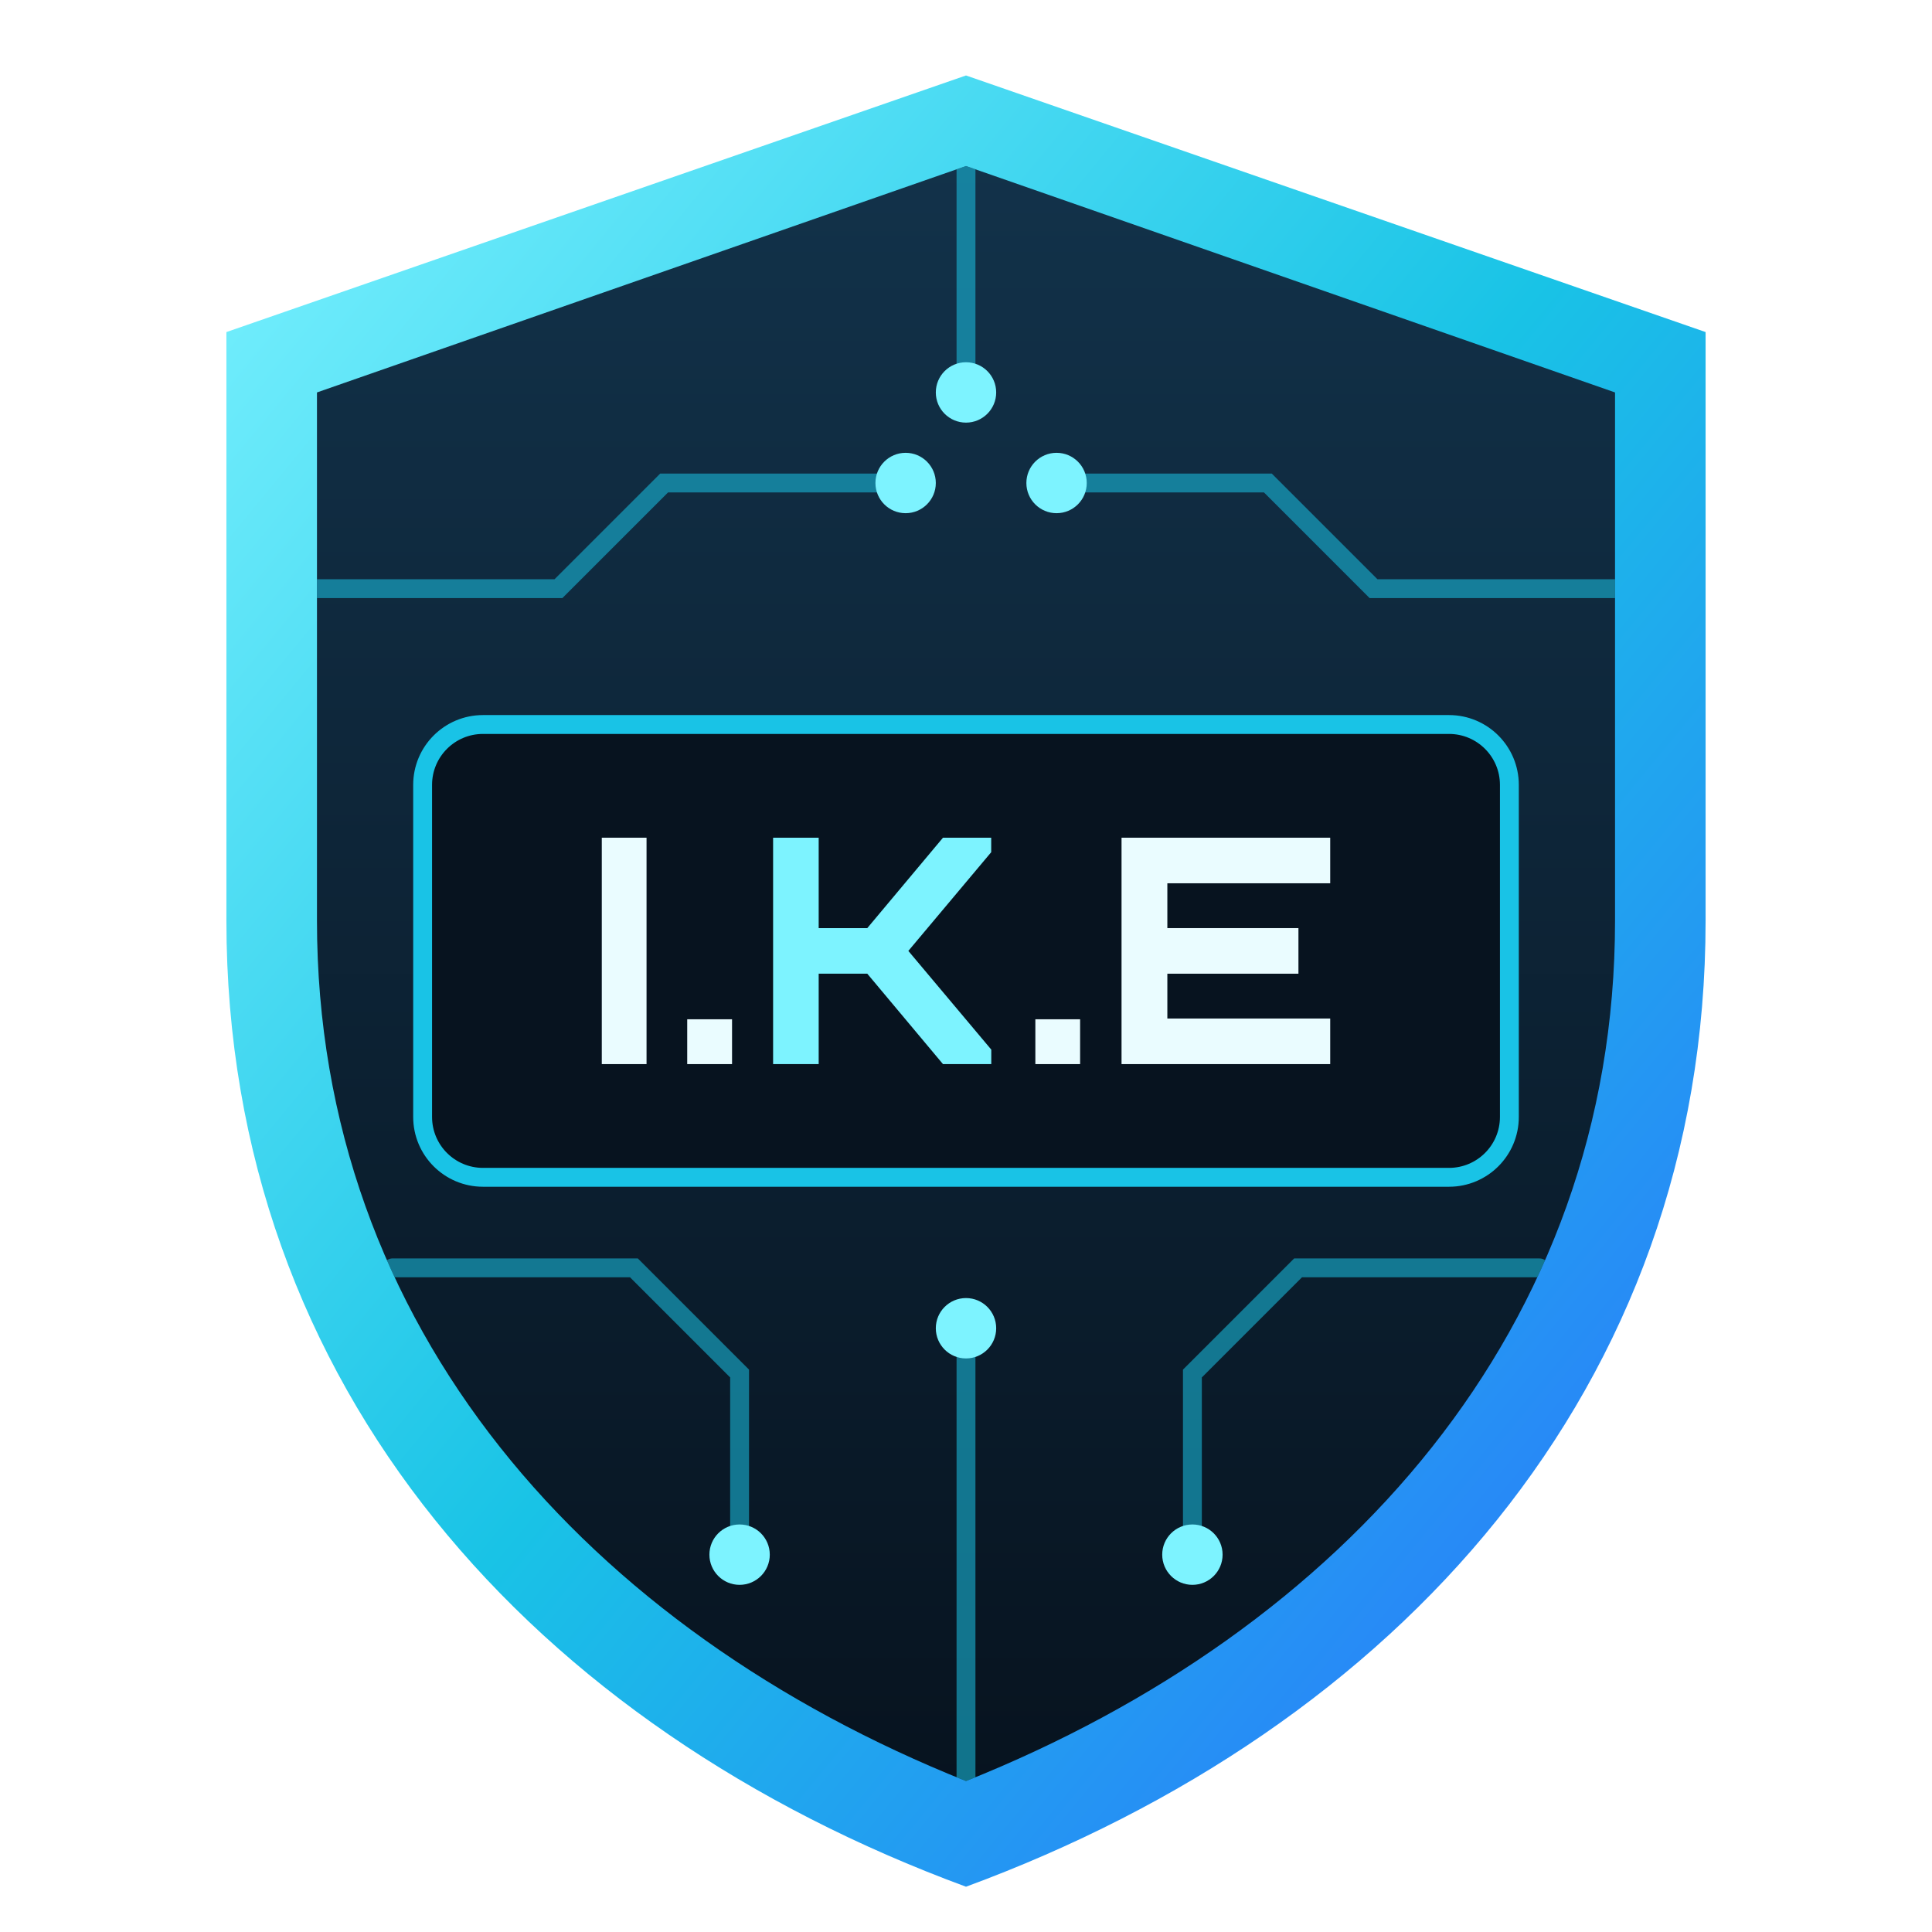
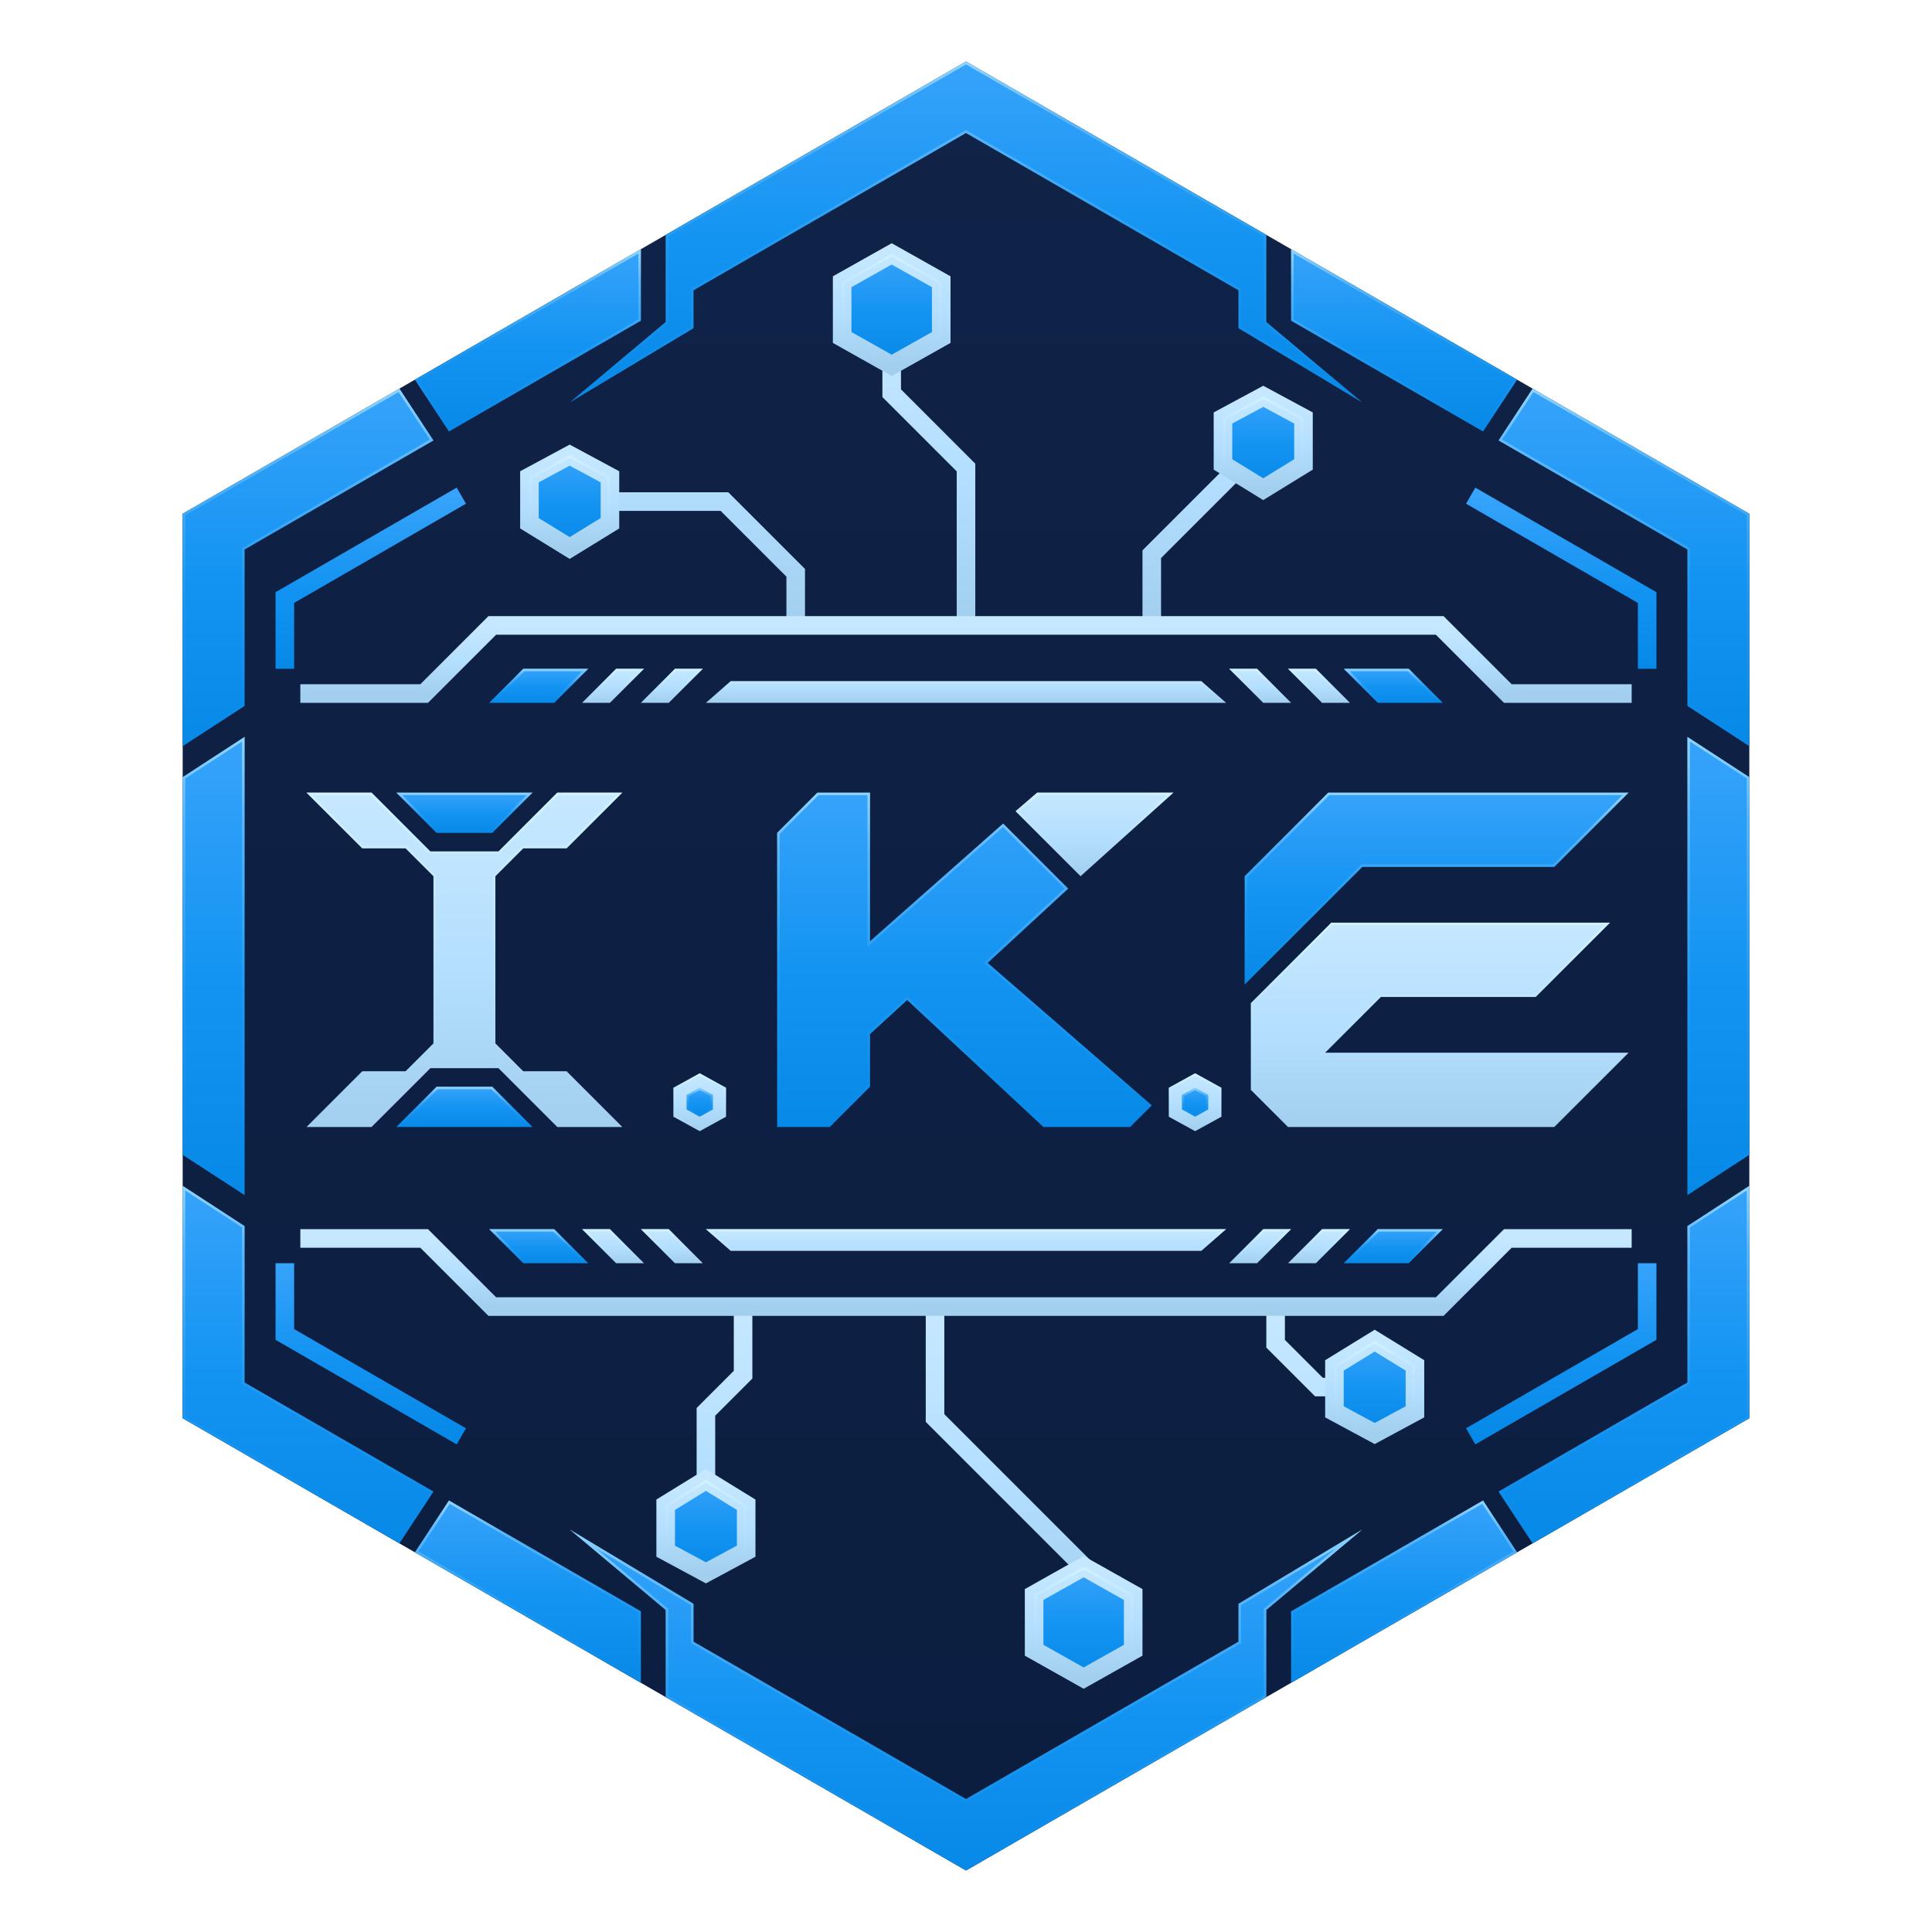
- <svg xmlns="http://www.w3.org/2000/svg" viewBox="0 0 256 256" width="256" height="256">
+ <svg xmlns="http://www.w3.org/2000/svg" width="1024" height="1024" viewBox="0 0 624 624">
  <defs>
-     <linearGradient id="body" x1="0" y1="0" x2="0" y2="1">
-       <stop offset="0" stop-color="#12324a" />
-       <stop offset="1" stop-color="#07131f" />
-     </linearGradient>
-     <linearGradient id="edge" x1="0" y1="0" x2="1" y2="1">
-       <stop offset="0" stop-color="#7df3ff" />
-       <stop offset="0.5" stop-color="#19c3e6" />
-       <stop offset="1" stop-color="#2f6bff" />
-     </linearGradient>
-     <clipPath id="clip">
-       <path d="M128 22 L214 52 V122 C214 176 178 216 128 236 C78 216 42 176 42 122 V52 Z" />
-     </clipPath>
+     <linearGradient id="cyan" x1="0" y1="0" x2="0" y2="1">
+       <stop offset="0" stop-color="#C6E8FF" />
+       <stop offset=".52" stop-color="#B4DFFF" />
+       <stop offset="1" stop-color="#A3CFEF" />
+     </linearGradient>
+     <linearGradient id="cyan-rev" x1="0" y1="1" x2="0" y2="0">
+       <stop offset="0" stop-color="#C6E8FF" />
+       <stop offset=".52" stop-color="#B4DFFF" />
+       <stop offset="1" stop-color="#A3CFEF" />
+     </linearGradient>
+     <linearGradient id="blue" x1="0" y1="0" x2="0" y2="1">
+       <stop offset="0" stop-color="#37A3FA" />
+       <stop offset=".52" stop-color="#1494F2" />
+       <stop offset="1" stop-color="#0789E8" />
+     </linearGradient>
+     <linearGradient id="blue-rev" x1="0" y1="1" x2="0" y2="0">
+       <stop offset="0" stop-color="#37A3FA" />
+       <stop offset=".52" stop-color="#1494F2" />
+       <stop offset="1" stop-color="#0789E8" />
+     </linearGradient>
+     <linearGradient id="navy" x1="0" y1="0" x2="0" y2="1">
+       <stop offset="0" stop-color="#102348" />
+       <stop offset=".52" stop-color="#0D2043" />
+       <stop offset="1" stop-color="#0C1E40" />
+     </linearGradient>
+     <linearGradient id="navy-rev" x1="0" y1="1" x2="0" y2="0">
+       <stop offset="0" stop-color="#102348" />
+       <stop offset=".52" stop-color="#0D2043" />
+       <stop offset="1" stop-color="#0C1E40" />
+     </linearGradient>
+     <linearGradient id="edge-light" x1="0" y1="0" x2="0" y2="1">
+       <stop offset="0" stop-color="#D8FCFF" stop-opacity=".55" />
+       <stop offset=".18" stop-color="#D8FCFF" stop-opacity=".27" />
+       <stop offset=".55" stop-color="#D8FCFF" stop-opacity=".06" />
+       <stop offset="1" stop-color="#D8FCFF" stop-opacity="0" />
+     </linearGradient>
+     <linearGradient id="edge-light-rev" x1="0" y1="1" x2="0" y2="0">
+       <stop offset="0" stop-color="#D8FCFF" stop-opacity=".55" />
+       <stop offset=".18" stop-color="#D8FCFF" stop-opacity=".27" />
+       <stop offset=".55" stop-color="#D8FCFF" stop-opacity=".06" />
+       <stop offset="1" stop-color="#D8FCFF" stop-opacity="0" />
+     </linearGradient>
+     <clipPath id="inset-1">
+       <path d="M312 19.861 L409 75.864 L409 104 L440 130 L400 106 L400 93.762 L312 42.955 L224 93.762 L224 106 L184 130 L215 104 L215 75.864 Z" />
+     </clipPath>
+     <clipPath id="inset-2">
+       <path d="M207 80.483 L207 103.577 L145 139.372 L134 122.629 Z" />
+     </clipPath>
+     <clipPath id="inset-3">
+       <path d="M417 80.483 L417 103.577 L479 139.372 L490 122.629 Z" />
+     </clipPath>
+     <clipPath id="inset-4">
+       <path d="M129 125.516 L140 142.259 L79 177.477 L79 228 L59 241 L59 165.93 Z" />
+     </clipPath>
+     <clipPath id="inset-5">
+       <path d="M495 125.516 L484 142.259 L545 177.477 L545 228 L565 241 L565 165.93 Z" />
+     </clipPath>
+     <clipPath id="inset-6">
+       <path d="M312 19.861 L409 75.864 L409 104 L440 130 L400 106 L400 93.762 L312 42.955 L224 93.762 L224 106 L184 130 L215 104 L215 75.864 Z" />
+     </clipPath>
+     <clipPath id="inset-7">
+       <path d="M207 80.483 L207 103.577 L145 139.372 L134 122.629 Z" />
+     </clipPath>
+     <clipPath id="inset-8">
+       <path d="M417 80.483 L417 103.577 L479 139.372 L490 122.629 Z" />
+     </clipPath>
+     <clipPath id="inset-9">
+       <path d="M129 125.516 L140 142.259 L79 177.477 L79 228 L59 241 L59 165.93 Z" />
+     </clipPath>
+     <clipPath id="inset-10">
+       <path d="M495 125.516 L484 142.259 L545 177.477 L545 228 L565 241 L565 165.93 Z" />
+     </clipPath>
+     <clipPath id="inset-11">
+       <path d="M59 251 L79 238 L79 386 L59 373 Z" />
+     </clipPath>
+     <clipPath id="inset-12">
+       <path d="M565 251 L545 238 L545 386 L565 373 Z" />
+     </clipPath>
+     <clipPath id="inset-13">
+       <path d="M288 82 304 91V109L288 118 272 109V91Z" />
+     </clipPath>
+     <clipPath id="inset-14">
+       <path d="M184 147 197 154V169L184 177 171 169V154Z" />
+     </clipPath>
+     <clipPath id="inset-15">
+       <path d="M408 128 421 135V150L408 158 395 150V135Z" />
+     </clipPath>
+     <clipPath id="inset-16">
+       <path d="M158 227 169 216H190L179 227Z M445 227 434 216H455L466 227Z" />
+     </clipPath>
+     <clipPath id="inset-17">
+       <path d="M188 227 199 216H208L197 227Z M207 227 218 216H227L216 227Z M228 227 236 220H388L396 227Z M408 227 397 216H406L417 227Z M427 227 416 216H425L436 227Z" />
+     </clipPath>
+     <clipPath id="inset-18">
+       <path d="M350 82 366 91V109L350 118 334 109V91Z" />
+     </clipPath>
+     <clipPath id="inset-19">
+       <path d="M228 116 241 123V138L228 146 215 138V123Z" />
+     </clipPath>
+     <clipPath id="inset-20">
+       <path d="M444 161 457 168V183L444 191 431 183V168Z" />
+     </clipPath>
+     <clipPath id="inset-21">
+       <path d="M158 227 169 216H190L179 227Z M445 227 434 216H455L466 227Z" />
+     </clipPath>
+     <clipPath id="inset-22">
+       <path d="M188 227 199 216H208L197 227Z M207 227 218 216H227L216 227Z M228 227 236 220H388L396 227Z M408 227 397 216H406L417 227Z M427 227 416 216H425L436 227Z" />
+     </clipPath>
+     <clipPath id="clip-i-stem-wings">
+       <path d="M103 252 H124 L143 271 H165 L184 252 H205 L187 270 H173 L164 279 V333 L173 342 H187 L205 360 H184 L165 341 H143 L124 360 H103 L121 342 H135 L144 333 V279 L135 270 H121 Z" />
+     </clipPath>
+     <clipPath id="clip-i-trapezoid-top">
+       <path d="M132 252 H176 L163 265 H145 Z" />
+     </clipPath>
+     <clipPath id="clip-i-trapezoid-bottom">
+       <path d="M145 347 H163 L176 360 H132 Z" />
+     </clipPath>
+     <clipPath id="clip-k-main">
+       <path d="M248 265 261 252H278V300L321 262 342 283 316 307 369 353 362 360H334L290 319 278 330V347L265 360H248Z" />
+     </clipPath>
+     <clipPath id="clip-k-tip">
+       <path d="M325 258 332 252H376L346 279Z" />
+     </clipPath>
+     <clipPath id="clip-e-top">
+       <path d="M429 252 H526 L502 276 H440 L402 314 V279 Z" />
+     </clipPath>
+     <clipPath id="clip-e-main">
+       <path d="M430 294 H520 L496 318 H446 L428 336 H526 L502 360 H416 L404 348 V320 Z" />
+     </clipPath>
+     <clipPath id="clip-dot-left">
+       <path d="M226 342.65 L234.5 347.325 L234.5 356.675 L226 361.35 L217.5 356.675 L217.5 347.325 Z" />
+     </clipPath>
+     <clipPath id="clip-dot-inset-left">
+       <path d="M226 347.325 L230.25 349.663 L230.25 354.337 L226 356.675 L221.75 354.337 L221.75 349.663 Z" />
+     </clipPath>
+     <clipPath id="clip-dot-right">
+       <path d="M388 342.65 L396.5 347.325 L396.5 356.675 L388 361.35 L379.5 356.675 L379.5 347.325 Z" />
+     </clipPath>
+     <clipPath id="clip-dot-inset-right">
+       <path d="M388 347.325 L392.25 349.663 L392.25 354.337 L388 356.675 L383.75 354.337 L383.75 349.663 Z" />
+     </clipPath>
+     <clipPath id="regular-hex-perimeter">
+       <path d="M312 19.861 L565 165.93 L565 458.07 L312 604.139 L59 458.07 L59 165.93 Z" />
+     </clipPath>
+     <linearGradient id="titanium-letters" x1="0" y1="0" x2="0" y2="1">
+       <stop offset="0" stop-color="#E2EAF1" />
+       <stop offset=".52" stop-color="#D1DCE5" />
+       <stop offset="1" stop-color="#C3CED8" />
+     </linearGradient>
  </defs>
-   <path d="M128 10 L226 44 V122 C226 184 185 229 128 250 C71 229 30 184 30 122 V44 Z" fill="url(#edge)" />
-   <path d="M128 22 L214 52 V122 C214 176 178 216 128 236 C78 216 42 176 42 122 V52 Z" fill="url(#body)" />
-   <g clip-path="url(#clip)" fill="none" stroke="#19c3e6" stroke-width="2.5" stroke-linecap="round" opacity="0.55">
-     <path d="M42 78 H74 L88 64 H120" />
-     <path d="M214 78 H182 L168 64 H140" />
-     <path d="M52 168 H84 L98 182 V206" />
-     <path d="M204 168 H172 L158 182 V206" />
-     <path d="M128 176 V236" />
-     <path d="M128 22 V52" />
-   </g>
-   <g fill="#7df3ff">
-     <circle cx="120" cy="64" r="4" />
-     <circle cx="140" cy="64" r="4" />
-     <circle cx="98" cy="206" r="4" />
-     <circle cx="158" cy="206" r="4" />
-     <circle cx="128" cy="176" r="4" />
-     <circle cx="128" cy="52" r="4" />
-   </g>
-   <rect x="56" y="96" width="144" height="60" rx="8" fill="#07131f" stroke="#19c3e6" stroke-width="2.5" />
-   <path id="lettering" fill="#eafcff" d="M79.74 141 L79.74 111 L85.67 111 L85.67 141 Z M91.06 141 L91.06 141 L91.06 135.06 L97 135.06 L97 141 Z M137.19 141 L137.19 141 L137.19 135.06 L143.12 135.06 L143.12 141 Z M148.61 141 L148.61 111 L176.26 111 L176.26 117.04 L154.68 117.04 L154.68 122.98 L172.05 122.98 L172.05 129.02 L154.68 129.02 L154.68 134.96 L176.26 134.96 L176.26 141 Z" />
-   <path id="lettering-k" fill="#7df3ff" d="M102.44 141 L102.44 111 L108.48 111 L108.48 122.98 L114.92 122.98 L124.95 111 L131.34 111 L131.34 112.92 L120.36 126 L131.35 139.08 L131.35 141 L124.95 141 L114.92 129.02 L108.48 129.02 L108.48 141 Z" />
+   <path fill="url(#navy)" d="M312 19.861 L565 165.93 L565 458.07 L312 604.139 L59 458.07 L59 165.93 Z" />
+   <g clip-path="url(#regular-hex-perimeter)">
+     <path fill="url(#blue)" d="M312 19.861 L409 75.864 L409 104 L440 130 L400 106 L400 93.762 L312 42.955 L224 93.762 L224 106 L184 130 L215 104 L215 75.864 Z" />
+     <path d="M312 19.861 L409 75.864 L409 104 L440 130 L400 106 L400 93.762 L312 42.955 L224 93.762 L224 106 L184 130 L215 104 L215 75.864 Z" fill="none" stroke="url(#edge-light)" stroke-width="1.65" stroke-linejoin="miter" clip-path="url(#inset-1)" />
+     <g fill="#078DF2">
+       <path d="M207 80.483 L207 103.577 L145 139.372 L134 122.629 Z" fill="url(#blue)" />
+       <path d="M207 80.483 L207 103.577 L145 139.372 L134 122.629 Z" fill="none" stroke="url(#edge-light)" stroke-width="1.65" stroke-linejoin="miter" clip-path="url(#inset-2)" />
+       <path d="M417 80.483 L417 103.577 L479 139.372 L490 122.629 Z" fill="url(#blue)" />
+       <path d="M417 80.483 L417 103.577 L479 139.372 L490 122.629 Z" fill="none" stroke="url(#edge-light)" stroke-width="1.65" stroke-linejoin="miter" clip-path="url(#inset-3)" />
+     </g>
+     <g fill="#078DF2">
+       <path d="M129 125.516 L140 142.259 L79 177.477 L79 228 L59 241 L59 165.93 Z" fill="url(#blue)" />
+       <path d="M129 125.516 L140 142.259 L79 177.477 L79 228 L59 241 L59 165.93 Z" fill="none" stroke="url(#edge-light)" stroke-width="1.65" stroke-linejoin="miter" clip-path="url(#inset-4)" />
+       <path d="M495 125.516 L484 142.259 L545 177.477 L545 228 L565 241 L565 165.93 Z" fill="url(#blue)" />
+       <path d="M495 125.516 L484 142.259 L545 177.477 L545 228 L565 241 L565 165.93 Z" fill="none" stroke="url(#edge-light)" stroke-width="1.65" stroke-linejoin="miter" clip-path="url(#inset-5)" />
+     </g>
+   </g>
+   <g transform="translate(0 624) scale(1 -1)" clip-path="url(#regular-hex-perimeter)">
+     <path fill="url(#blue-rev)" d="M312 19.861 L409 75.864 L409 104 L440 130 L400 106 L400 93.762 L312 42.955 L224 93.762 L224 106 L184 130 L215 104 L215 75.864 Z" />
+     <path d="M312 19.861 L409 75.864 L409 104 L440 130 L400 106 L400 93.762 L312 42.955 L224 93.762 L224 106 L184 130 L215 104 L215 75.864 Z" fill="none" stroke="url(#edge-light-rev)" stroke-width="1.65" stroke-linejoin="miter" clip-path="url(#inset-6)" />
+     <g fill="#078DF2">
+       <path d="M207 80.483 L207 103.577 L145 139.372 L134 122.629 Z" fill="url(#blue-rev)" />
+       <path d="M207 80.483 L207 103.577 L145 139.372 L134 122.629 Z" fill="none" stroke="url(#edge-light-rev)" stroke-width="1.65" stroke-linejoin="miter" clip-path="url(#inset-7)" />
+       <path d="M417 80.483 L417 103.577 L479 139.372 L490 122.629 Z" fill="url(#blue-rev)" />
+       <path d="M417 80.483 L417 103.577 L479 139.372 L490 122.629 Z" fill="none" stroke="url(#edge-light-rev)" stroke-width="1.65" stroke-linejoin="miter" clip-path="url(#inset-8)" />
+     </g>
+     <g fill="#078DF2">
+       <path d="M129 125.516 L140 142.259 L79 177.477 L79 228 L59 241 L59 165.93 Z" fill="url(#blue-rev)" />
+       <path d="M129 125.516 L140 142.259 L79 177.477 L79 228 L59 241 L59 165.93 Z" fill="none" stroke="url(#edge-light-rev)" stroke-width="1.65" stroke-linejoin="miter" clip-path="url(#inset-9)" />
+       <path d="M495 125.516 L484 142.259 L545 177.477 L545 228 L565 241 L565 165.93 Z" fill="url(#blue-rev)" />
+       <path d="M495 125.516 L484 142.259 L545 177.477 L545 228 L565 241 L565 165.93 Z" fill="none" stroke="url(#edge-light-rev)" stroke-width="1.65" stroke-linejoin="miter" clip-path="url(#inset-10)" />
+     </g>
+   </g>
+   <g fill="#078DF2" clip-path="url(#regular-hex-perimeter)">
+     <path d="M59 251 L79 238 L79 386 L59 373 Z" fill="url(#blue)" />
+     <path d="M59 251 L79 238 L79 386 L59 373 Z" fill="none" stroke="url(#edge-light)" stroke-width="1.65" stroke-linejoin="miter" clip-path="url(#inset-11)" />
+     <path d="M565 251 L545 238 L545 386 L565 373 Z" fill="url(#blue)" />
+     <path d="M565 251 L545 238 L545 386 L565 373 Z" fill="none" stroke="url(#edge-light)" stroke-width="1.65" stroke-linejoin="miter" clip-path="url(#inset-12)" />
+   </g>
+   <g fill="none" stroke="#B4DFFF" stroke-width="6" stroke-linejoin="miter">
+     <path d="M92 216V193L149 160.091 M532 216V193L475 160.091" stroke="url(#blue)" />
+     <path d="M312 201V151L288 127V100 M257 201V185L234 162H184 M372 201V179L408 143" stroke="url(#cyan)" />
+     <path d="M97 224H137L159 202H465L487 224H527" stroke="url(#cyan)" />
+     <g fill="#078DF2">
+       <path d="M288 82 304 91V109L288 118 272 109V91Z" fill="url(#blue)" stroke="url(#cyan)" />
+       <path d="M288 82 304 91V109L288 118 272 109V91Z" fill="none" stroke="url(#edge-light)" stroke-width="1.65" stroke-linejoin="miter" clip-path="url(#inset-13)" />
+       <path d="M184 147 197 154V169L184 177 171 169V154Z" fill="url(#blue)" stroke="url(#cyan)" />
+       <path d="M184 147 197 154V169L184 177 171 169V154Z" fill="none" stroke="url(#edge-light)" stroke-width="1.65" stroke-linejoin="miter" clip-path="url(#inset-14)" />
+       <path d="M408 128 421 135V150L408 158 395 150V135Z" fill="url(#blue)" stroke="url(#cyan)" />
+       <path d="M408 128 421 135V150L408 158 395 150V135Z" fill="none" stroke="url(#edge-light)" stroke-width="1.65" stroke-linejoin="miter" clip-path="url(#inset-15)" />
+     </g>
+     <g stroke="none">
+       <path fill="url(#blue)" d="M158 227 169 216H190L179 227Z M445 227 434 216H455L466 227Z" />
+       <path d="M158 227 169 216H190L179 227Z M445 227 434 216H455L466 227Z" fill="none" stroke="url(#edge-light)" stroke-width="1.65" stroke-linejoin="miter" clip-path="url(#inset-16)" />
+       <path fill="url(#cyan)" d="M188 227 199 216H208L197 227Z M207 227 218 216H227L216 227Z M228 227 236 220H388L396 227Z M408 227 397 216H406L417 227Z M427 227 416 216H425L436 227Z" />
+       <path d="M188 227 199 216H208L197 227Z M207 227 218 216H227L216 227Z M228 227 236 220H388L396 227Z M408 227 397 216H406L417 227Z M427 227 416 216H425L436 227Z" fill="none" stroke="url(#edge-light)" stroke-width="1.65" stroke-linejoin="miter" clip-path="url(#inset-17)" />
+     </g>
+   </g>
+   <g transform="translate(0 624) scale(1 -1)" fill="none" stroke="#B4DFFF" stroke-width="6" stroke-linejoin="miter">
+     <path d="M92 216V193L149 160.091 M532 216V193L475 160.091" stroke="url(#blue-rev)" />
+     <path d="M240 201V180L228 168V131 M302 201V166L350 118V100 M412 201V190L426 176H444" stroke="url(#cyan-rev)" />
+     <path d="M97 224H137L159 202H465L487 224H527" stroke="url(#cyan-rev)" />
+     <g fill="#078DF2">
+       <path d="M350 82 366 91V109L350 118 334 109V91Z" fill="url(#blue-rev)" stroke="url(#cyan-rev)" />
+       <path d="M350 82 366 91V109L350 118 334 109V91Z" fill="none" stroke="url(#edge-light-rev)" stroke-width="1.65" stroke-linejoin="miter" clip-path="url(#inset-18)" />
+       <path d="M228 116 241 123V138L228 146 215 138V123Z" fill="url(#blue-rev)" stroke="url(#cyan-rev)" />
+       <path d="M228 116 241 123V138L228 146 215 138V123Z" fill="none" stroke="url(#edge-light-rev)" stroke-width="1.65" stroke-linejoin="miter" clip-path="url(#inset-19)" />
+       <path d="M444 161 457 168V183L444 191 431 183V168Z" fill="url(#blue-rev)" stroke="url(#cyan-rev)" />
+       <path d="M444 161 457 168V183L444 191 431 183V168Z" fill="none" stroke="url(#edge-light-rev)" stroke-width="1.65" stroke-linejoin="miter" clip-path="url(#inset-20)" />
+     </g>
+     <g stroke="none">
+       <path fill="url(#blue-rev)" d="M158 227 169 216H190L179 227Z M445 227 434 216H455L466 227Z" />
+       <path d="M158 227 169 216H190L179 227Z M445 227 434 216H455L466 227Z" fill="none" stroke="url(#edge-light-rev)" stroke-width="1.65" stroke-linejoin="miter" clip-path="url(#inset-21)" />
+       <path fill="url(#cyan-rev)" d="M188 227 199 216H208L197 227Z M207 227 218 216H227L216 227Z M228 227 236 220H388L396 227Z M408 227 397 216H406L417 227Z M427 227 416 216H425L436 227Z" />
+       <path d="M188 227 199 216H208L197 227Z M207 227 218 216H227L216 227Z M228 227 236 220H388L396 227Z M408 227 397 216H406L417 227Z M427 227 416 216H425L436 227Z" fill="none" stroke="url(#edge-light-rev)" stroke-width="1.65" stroke-linejoin="miter" clip-path="url(#inset-22)" />
+     </g>
+   </g>
+   <g id="lettering" transform="translate(0 4)">
+     <g id="letter-i" transform="translate(-4 0)">
+       <path id="i-stem-wings" d="M103 252 H124 L143 271 H165 L184 252 H205 L187 270 H173 L164 279 V333 L173 342 H187 L205 360 H184 L165 341 H143 L124 360 H103 L121 342 H135 L144 333 V279 L135 270 H121 Z" fill="url(#cyan)" />
+       <path d="M103 252 H124 L143 271 H165 L184 252 H205 L187 270 H173 L164 279 V333 L173 342 H187 L205 360 H184 L165 341 H143 L124 360 H103 L121 342 H135 L144 333 V279 L135 270 H121 Z" fill="none" stroke="url(#edge-light)" stroke-width="1.65" stroke-linejoin="miter" clip-path="url(#clip-i-stem-wings)" />
+       <path id="i-trapezoid-top" d="M132 252 H176 L163 265 H145 Z" fill="url(#blue)" />
+       <path d="M132 252 H176 L163 265 H145 Z" fill="none" stroke="url(#edge-light)" stroke-width="1.65" stroke-linejoin="miter" clip-path="url(#clip-i-trapezoid-top)" />
+       <path id="i-trapezoid-bottom" d="M145 347 H163 L176 360 H132 Z" fill="url(#blue)" />
+       <path d="M145 347 H163 L176 360 H132 Z" fill="none" stroke="url(#edge-light)" stroke-width="1.65" stroke-linejoin="miter" clip-path="url(#clip-i-trapezoid-bottom)" />
+     </g>
+     <g id="letter-k" transform="translate(3 0)">
+       <path id="k-main" d="M248 265 261 252H278V300L321 262 342 283 316 307 369 353 362 360H334L290 319 278 330V347L265 360H248Z" fill="url(#blue)" />
+       <path d="M248 265 261 252H278V300L321 262 342 283 316 307 369 353 362 360H334L290 319 278 330V347L265 360H248Z" fill="none" stroke="url(#edge-light)" stroke-width="1.65" stroke-linejoin="miter" clip-path="url(#clip-k-main)" />
+       <path id="k-tip" d="M325 258 332 252H376L346 279Z" fill="url(#cyan)" />
+       <path d="M325 258 332 252H376L346 279Z" fill="none" stroke="url(#edge-light)" stroke-width="1.65" stroke-linejoin="miter" clip-path="url(#clip-k-tip)" />
+     </g>
+     <g id="letter-e">
+       <path id="e-top" d="M429 252 H526 L502 276 H440 L402 314 V279 Z" fill="url(#blue)" />
+       <path d="M429 252 H526 L502 276 H440 L402 314 V279 Z" fill="none" stroke="url(#edge-light)" stroke-width="1.65" stroke-linejoin="miter" clip-path="url(#clip-e-top)" />
+       <path id="e-main" d="M430 294 H520 L496 318 H446 L428 336 H526 L502 360 H416 L404 348 V320 Z" fill="url(#cyan)" />
+       <path d="M430 294 H520 L496 318 H446 L428 336 H526 L502 360 H416 L404 348 V320 Z" fill="none" stroke="url(#edge-light)" stroke-width="1.65" stroke-linejoin="miter" clip-path="url(#clip-e-main)" />
+     </g>
+     <path id="dot-left" d="M226 342.65 L234.5 347.325 L234.5 356.675 L226 361.35 L217.5 356.675 L217.5 347.325 Z" fill="url(#cyan)" />
+     <path d="M226 342.65 L234.5 347.325 L234.5 356.675 L226 361.35 L217.5 356.675 L217.5 347.325 Z" fill="none" stroke="url(#edge-light)" stroke-width="1.403" stroke-linejoin="miter" clip-path="url(#clip-dot-left)" />
+     <path id="dot-inset-left" d="M226 347.325 L230.25 349.663 L230.25 354.337 L226 356.675 L221.75 354.337 L221.75 349.663 Z" fill="url(#blue)" />
+     <path d="M226 347.325 L230.25 349.663 L230.25 354.337 L226 356.675 L221.75 354.337 L221.75 349.663 Z" fill="none" stroke="url(#edge-light)" stroke-width="1.403" stroke-linejoin="miter" clip-path="url(#clip-dot-inset-left)" />
+     <path id="dot-right" d="M388 342.65 L396.5 347.325 L396.5 356.675 L388 361.35 L379.5 356.675 L379.5 347.325 Z" fill="url(#cyan)" transform="translate(-2 0)" />
+     <path d="M388 342.65 L396.5 347.325 L396.5 356.675 L388 361.35 L379.5 356.675 L379.5 347.325 Z" fill="none" stroke="url(#edge-light)" stroke-width="1.403" stroke-linejoin="miter" clip-path="url(#clip-dot-right)" transform="translate(-2 0)" />
+     <path id="dot-inset-right" d="M388 347.325 L392.25 349.663 L392.25 354.337 L388 356.675 L383.75 354.337 L383.75 349.663 Z" fill="url(#blue)" transform="translate(-2 0)" />
+     <path d="M388 347.325 L392.25 349.663 L392.25 354.337 L388 356.675 L383.75 354.337 L383.75 349.663 Z" fill="none" stroke="url(#edge-light)" stroke-width="1.403" stroke-linejoin="miter" clip-path="url(#clip-dot-inset-right)" transform="translate(-2 0)" />
+   </g>
</svg>
